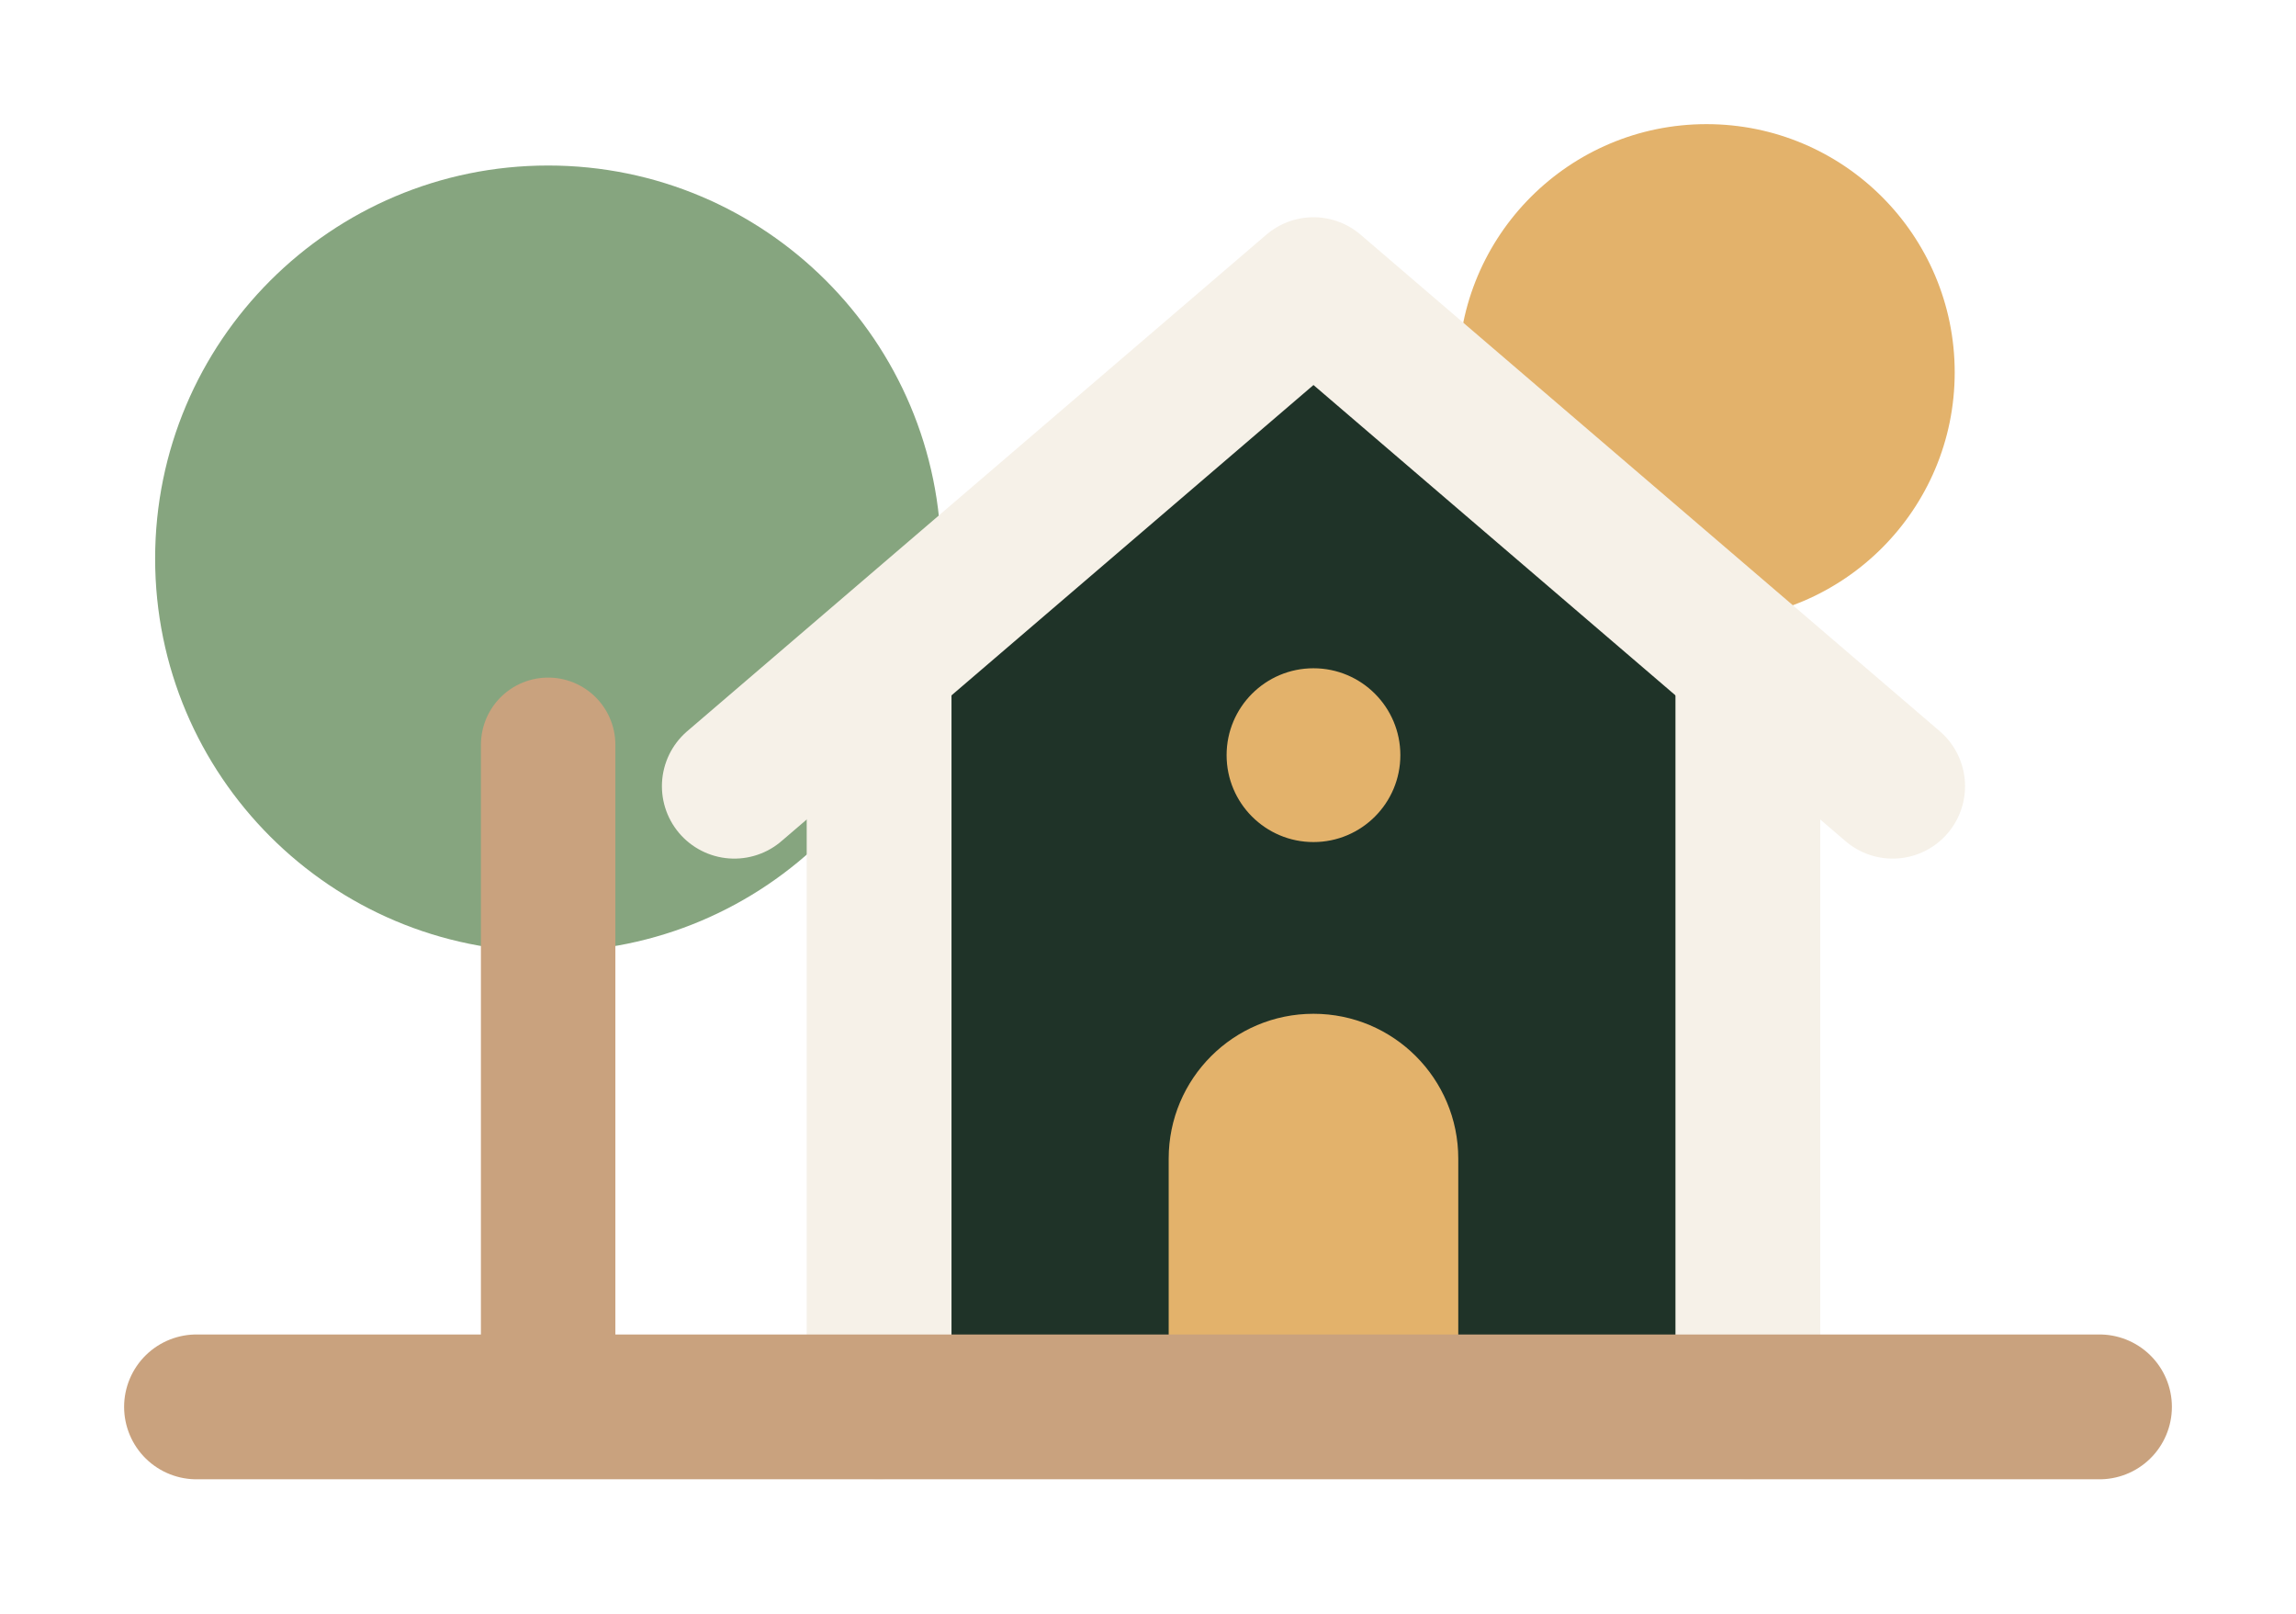
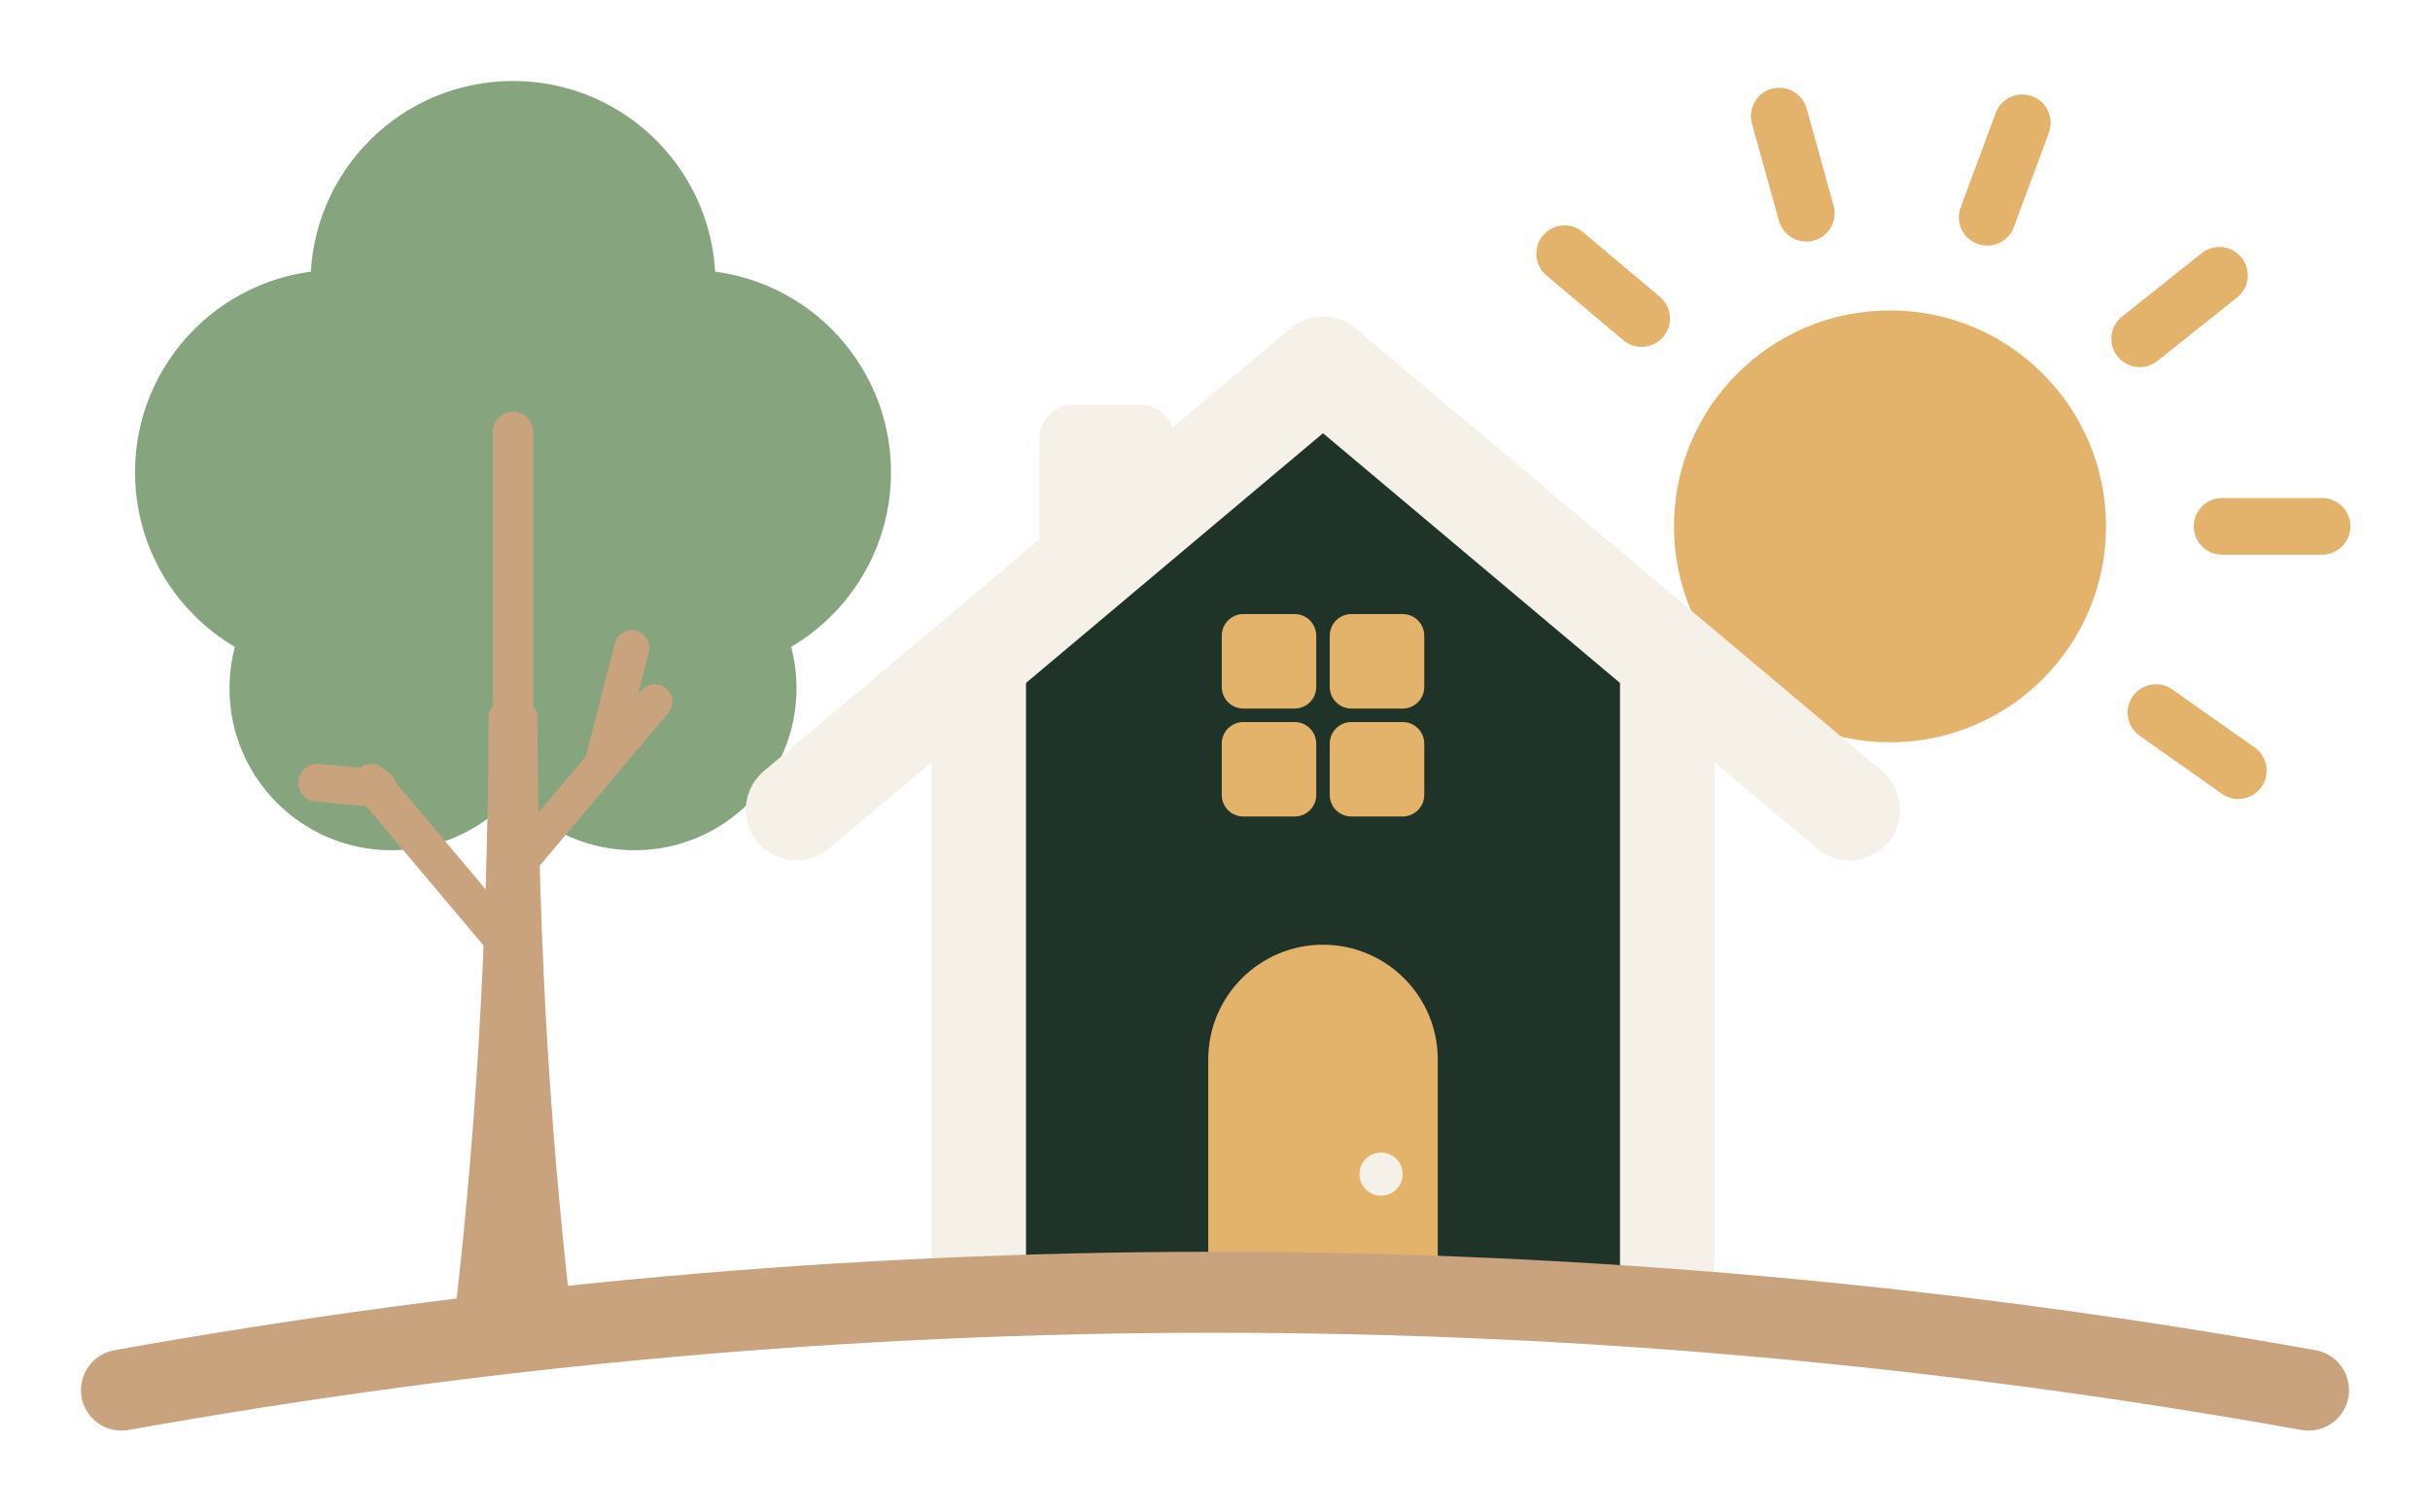
- <svg xmlns="http://www.w3.org/2000/svg" viewBox="0 0 111 78" width="111" height="78">
-   <g transform="translate(-4.50 -16.00) scale(1)" fill="none" stroke-linecap="round" stroke-linejoin="round">
-     <circle cx="87" cy="34" r="12" fill="#E3B26B" />
-     <circle cx="31" cy="43" r="19" fill="#86A57F" />
-     <path d="M31 52v32" stroke="#C9A27E" stroke-width="6.5" />
-     <path d="M47 84V51L68 33l21 18v33z" fill="#1F3328" />
-     <path d="M40 54l28-24 28 24" stroke="#F6F1E8" stroke-width="7" />
-     <path d="M47 49v35M89 49v35" stroke="#F6F1E8" stroke-width="7" />
-     <path d="M61 84V72a7 7 0 0 1 14 0v12z" fill="#E3B26B" />
-     <circle cx="68" cy="52.5" r="4.2" fill="#E3B26B" />
-     <path d="M14 84h92" stroke="#C9A27E" stroke-width="7" />
+ <svg xmlns="http://www.w3.org/2000/svg" viewBox="0 0 180 112" width="180" height="112">
+   <g transform="translate(-10.00 -19.00) scale(1)" fill="none" stroke-linecap="round" stroke-linejoin="round">
+     <g stroke="#E3B26B" stroke-width="4.2">
+       <path d="M131.6 42.6L125.9 37.8M143.8 34.8L141.8 27.6M157.2 35.1L159.8 28.1M168.5 44.1L174.4 39.4M174.6 58L182 58M169.7 71.8L175.8 76.1" />
+     </g>
+     <circle cx="150" cy="58" r="16" fill="#E3B26B" />
+     <g fill="#86A57F">
+       <circle cx="48" cy="40" r="15" />
+       <circle cx="35" cy="54" r="15" />
+       <circle cx="61" cy="54" r="15" />
+       <circle cx="48" cy="56" r="17" />
+       <circle cx="39" cy="70" r="12" />
+       <circle cx="57" cy="70" r="12" />
+     </g>
+     <path d="M44.2 119C46 104 46.9 90 47 72H49C49.1 90 50 104 51.8 119Z" fill="#C9A27E" stroke="#C9A27E" stroke-width="1.6" />
+     <g stroke="#C9A27E">
+       <path d="M48 74V51" stroke-width="3" />
+       <path d="M47.6 89L37.5 77M38 77.4L33.5 77" stroke-width="2.8" />
+       <path d="M48.4 83L58.5 71M54.6 75.6L56.8 67" stroke-width="2.6" />
+     </g>
+     <rect x="87" y="49" width="10" height="20" rx="2.5" fill="#F6F1E8" />
+     <path d="M82 116V68.5L108 46.6L134 68.5V116Z" fill="#1F3328" />
+     <path d="M69 79L108 46.2L147 79" stroke="#F6F1E8" stroke-width="7.5" />
+     <path d="M82.5 69V112.5M133.5 69V112.5" stroke="#F6F1E8" stroke-width="7" />
+     <g fill="#E3B26B">
+       <rect x="100.5" y="64.5" width="7" height="7" rx="1.6" />
+       <rect x="108.5" y="64.5" width="7" height="7" rx="1.6" />
+       <rect x="100.5" y="72.5" width="7" height="7" rx="1.6" />
+       <rect x="108.5" y="72.5" width="7" height="7" rx="1.6" />
+       <path d="M99.5 115V97.5a8.5 8.5 0 0 1 17 0V115Z" />
+     </g>
+     <circle cx="112.3" cy="106" r="1.6" fill="#F6F1E8" />
+     <path d="M19 122Q100 107.5 181 122" stroke="#C9A27E" stroke-width="6" />
  </g>
</svg>
